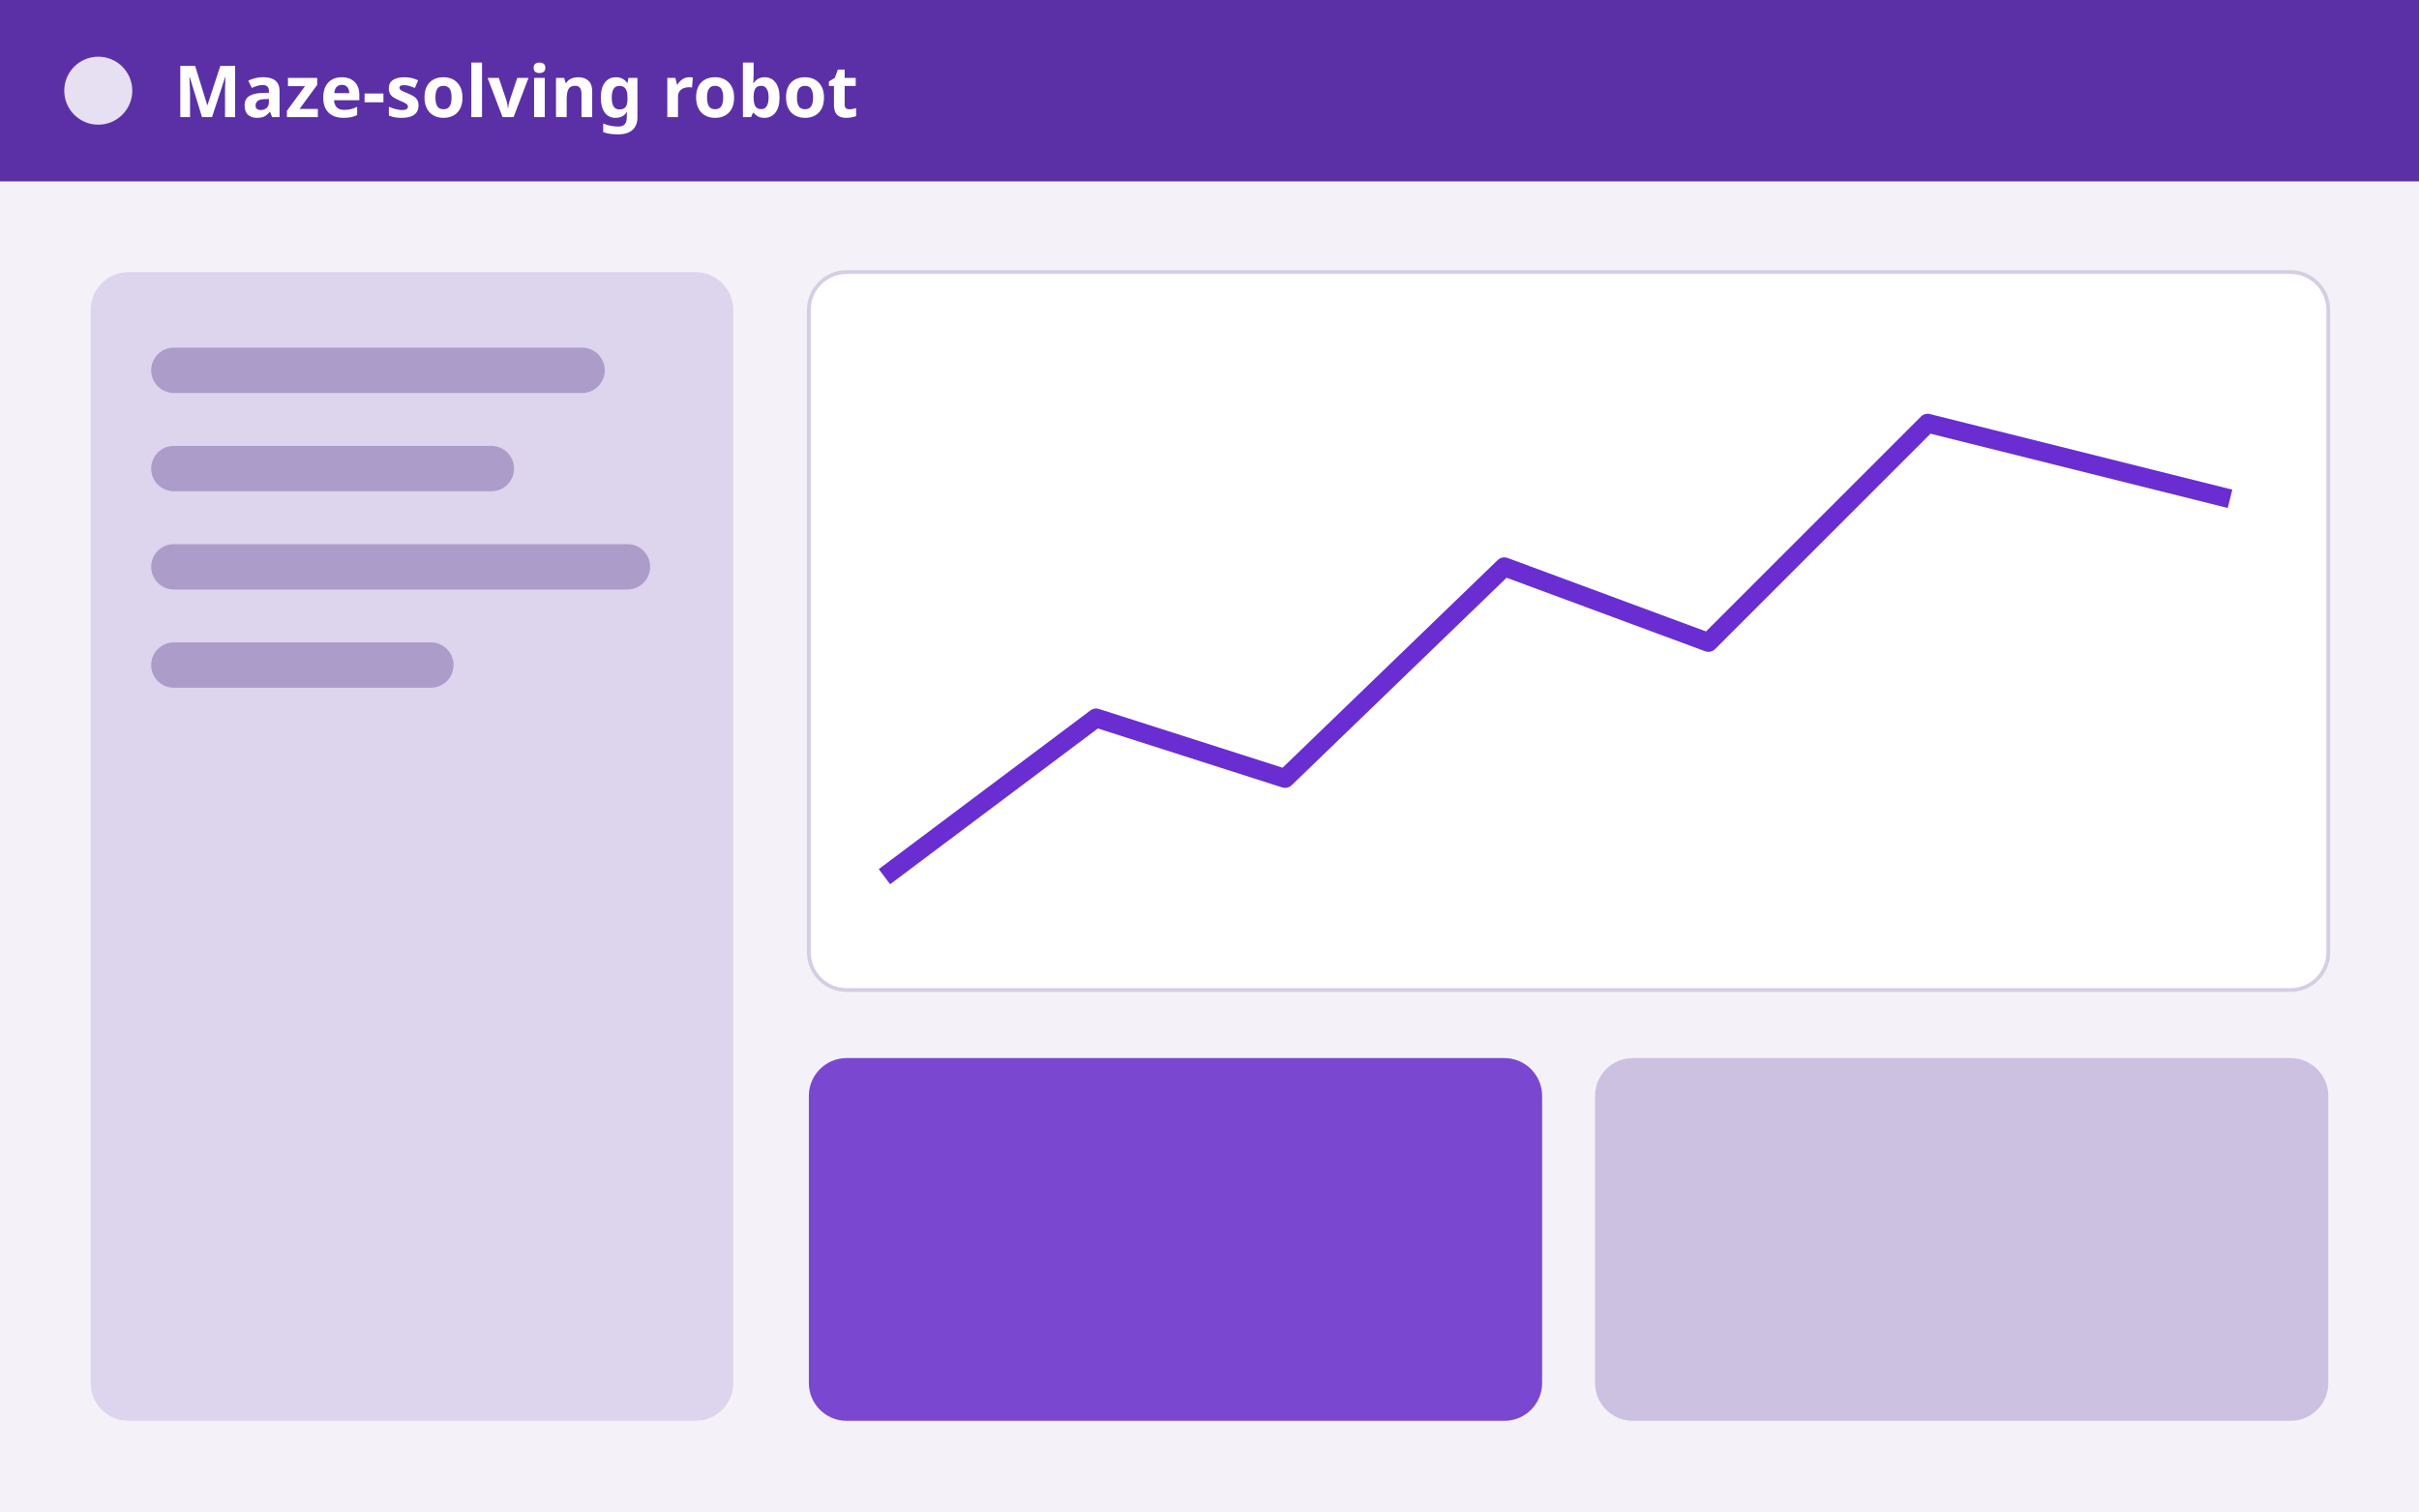
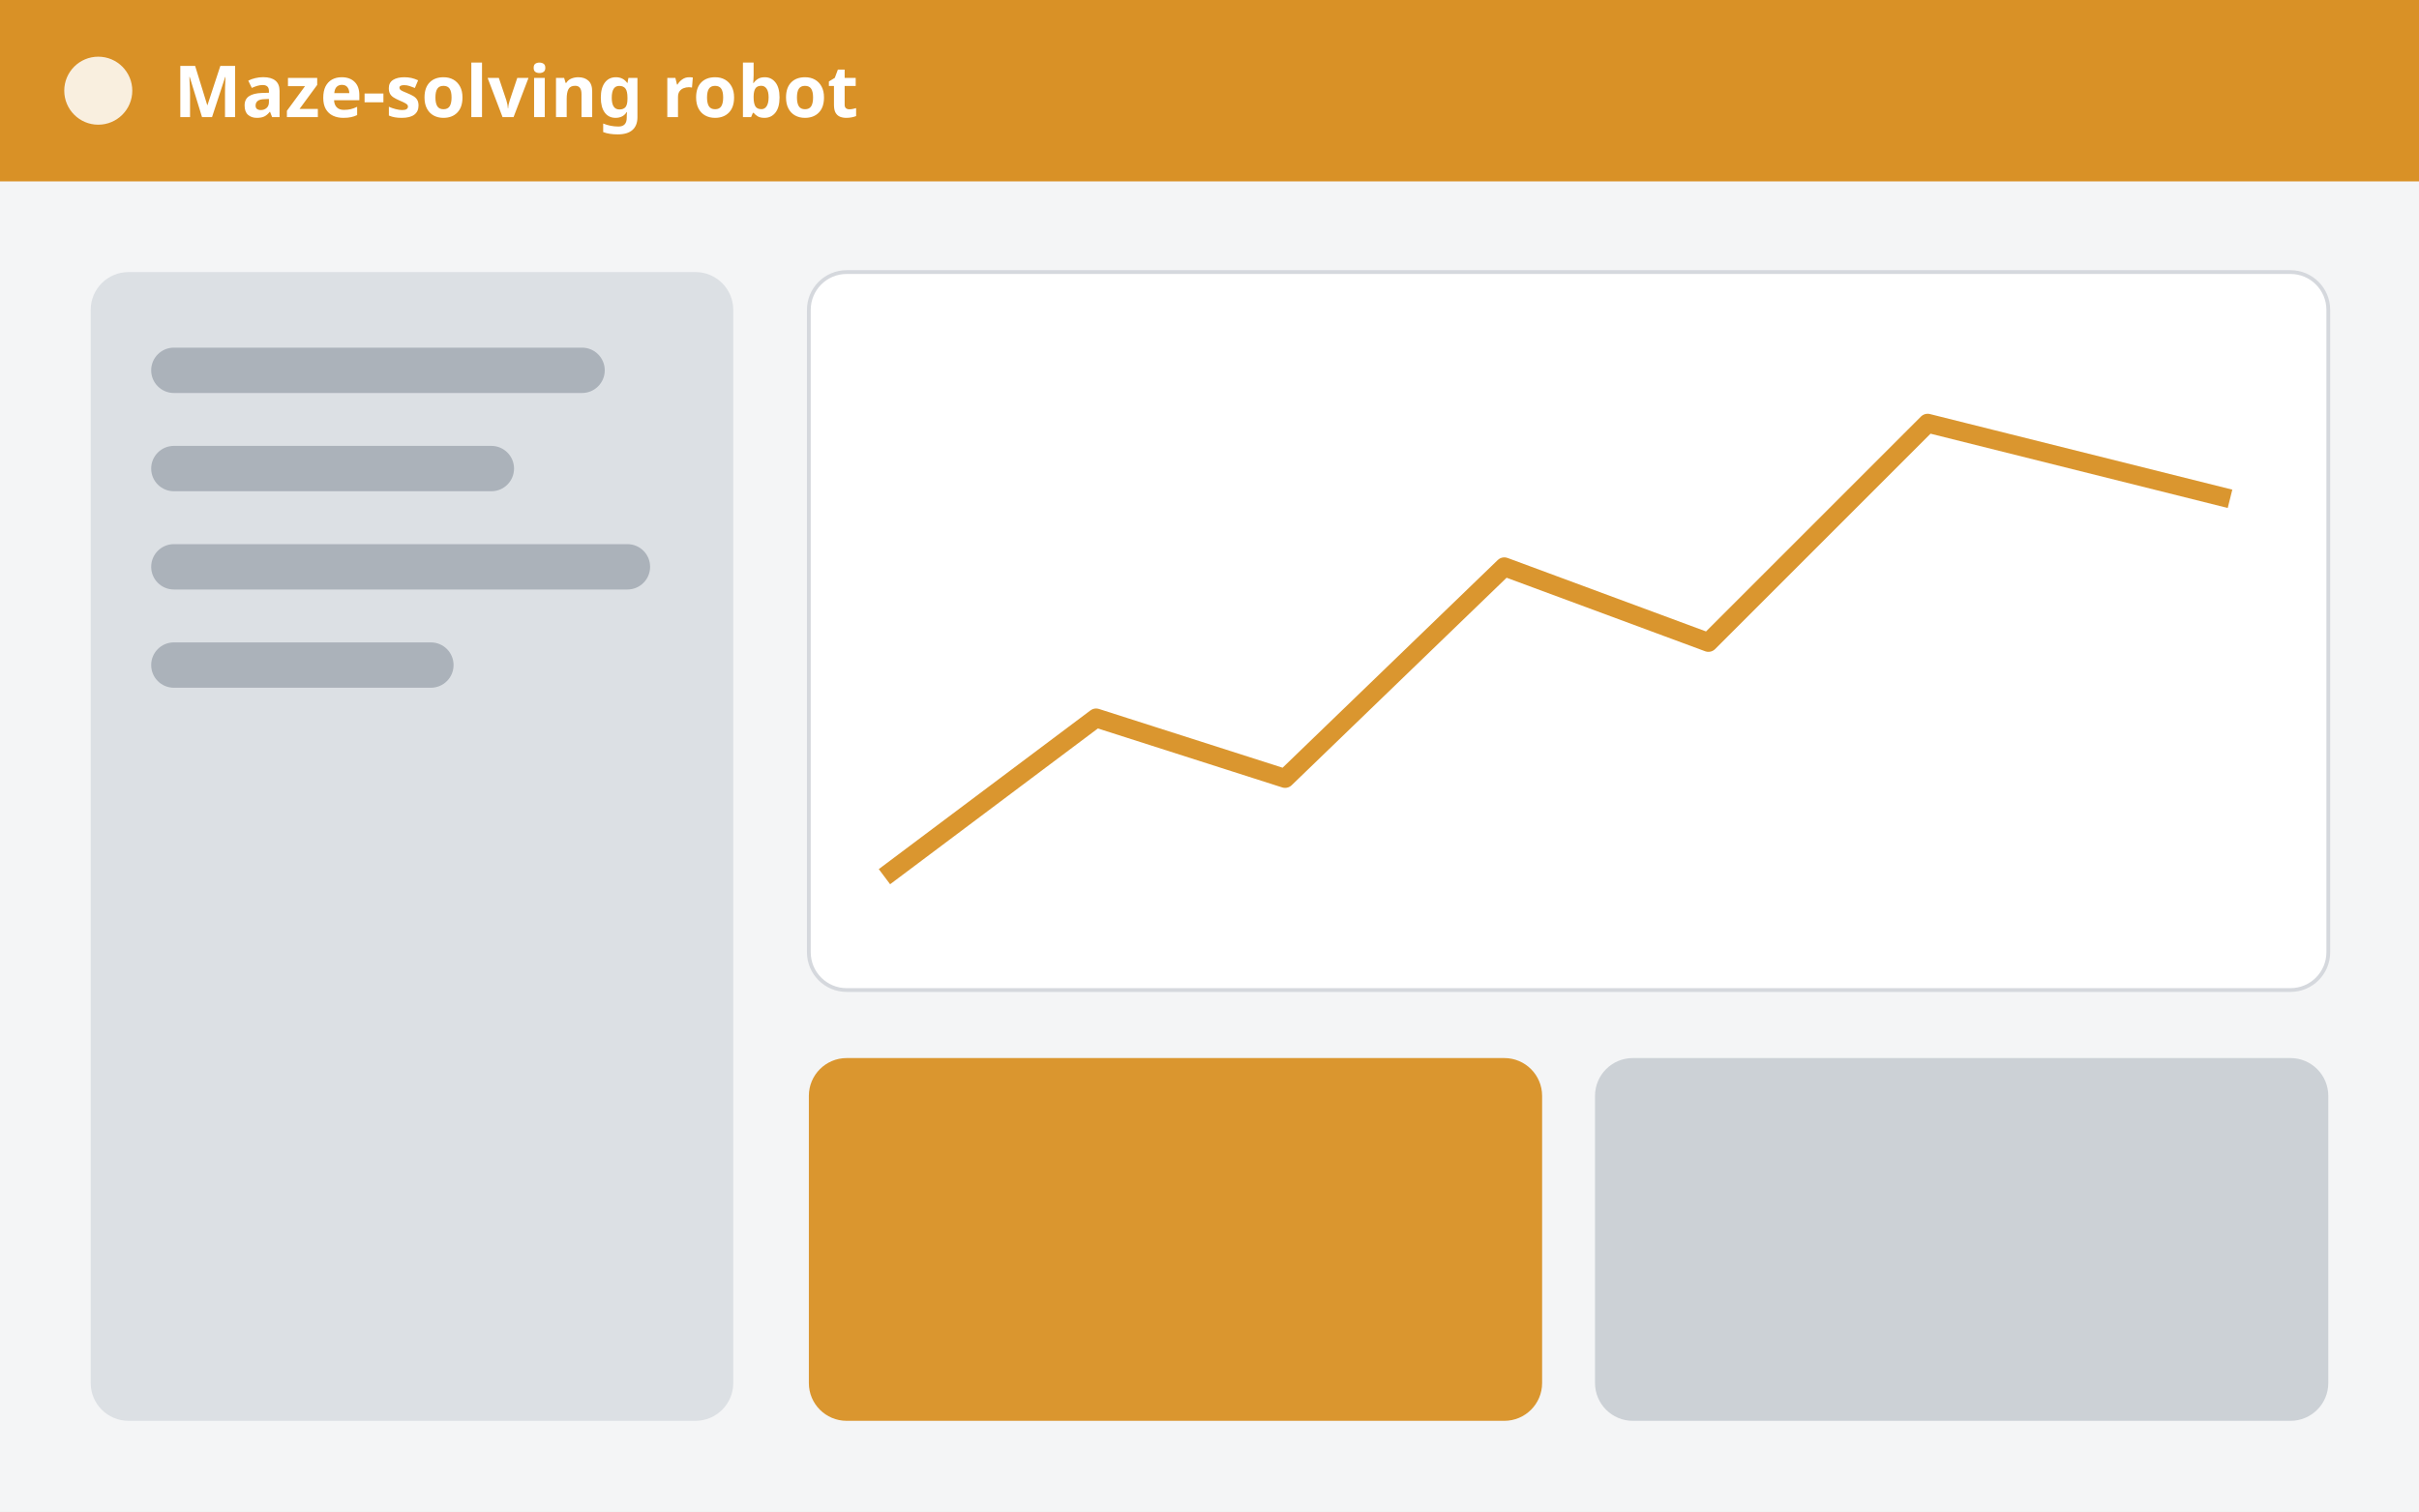
<svg xmlns="http://www.w3.org/2000/svg" width="640" height="400" viewBox="0 0 640 400">
-   <rect width="640" height="400" fill="hsl(262 30% 96%)" />
-   <rect width="640" height="48" fill="hsl(262 55% 42%)" />
+   <rect width="640" height="400" fill="hsl(212 10% 96%)" />
+   <rect width="640" height="48" fill="hsl(36 70% 50%)" />
  <circle cx="26" cy="24" r="9" fill="#fff" opacity=".85" />
  <text x="46" y="31" font-family="system-ui, sans-serif" font-size="19" font-weight="600" fill="#fff">Maze-solving robot</text>
-   <rect x="24" y="72" width="170" height="304" rx="10" fill="hsl(262 40% 88%)" />
-   <g fill="hsl(262 30% 70%)">
+   <rect x="24" y="72" width="170" height="304" rx="10" fill="hsl(212 13% 88%)" />
+   <g fill="hsl(212 10% 70%)">
    <rect x="40" y="92" width="120" height="12" rx="6" />
    <rect x="40" y="118" width="96" height="12" rx="6" />
    <rect x="40" y="144" width="132" height="12" rx="6" />
    <rect x="40" y="170" width="80" height="12" rx="6" />
  </g>
-   <rect x="214" y="72" width="402" height="190" rx="10" fill="#fff" stroke="hsl(262 30% 85%)" />
-   <polyline points="234,232 290,190 340,206 398,150 452,170 510,112 590,132" fill="none" stroke="hsl(262 65% 50%)" stroke-width="5" stroke-linejoin="round" />
-   <rect x="214" y="280" width="194" height="96" rx="10" fill="hsl(262 60% 55%)" />
-   <rect x="422" y="280" width="194" height="96" rx="10" fill="hsl(262 35% 82%)" />
+   <rect x="214" y="72" width="402" height="190" rx="10" fill="#fff" stroke="hsl(212 10% 85%)" />
+   <polyline points="234,232 290,190 340,206 398,150 452,170 510,112 590,132" fill="none" stroke="hsl(36 70% 52%)" stroke-width="5" stroke-linejoin="round" />
+   <rect x="214" y="280" width="194" height="96" rx="10" fill="hsl(36 70% 52%)" />
+   <rect x="422" y="280" width="194" height="96" rx="10" fill="hsl(212 11% 82%)" />
</svg>
